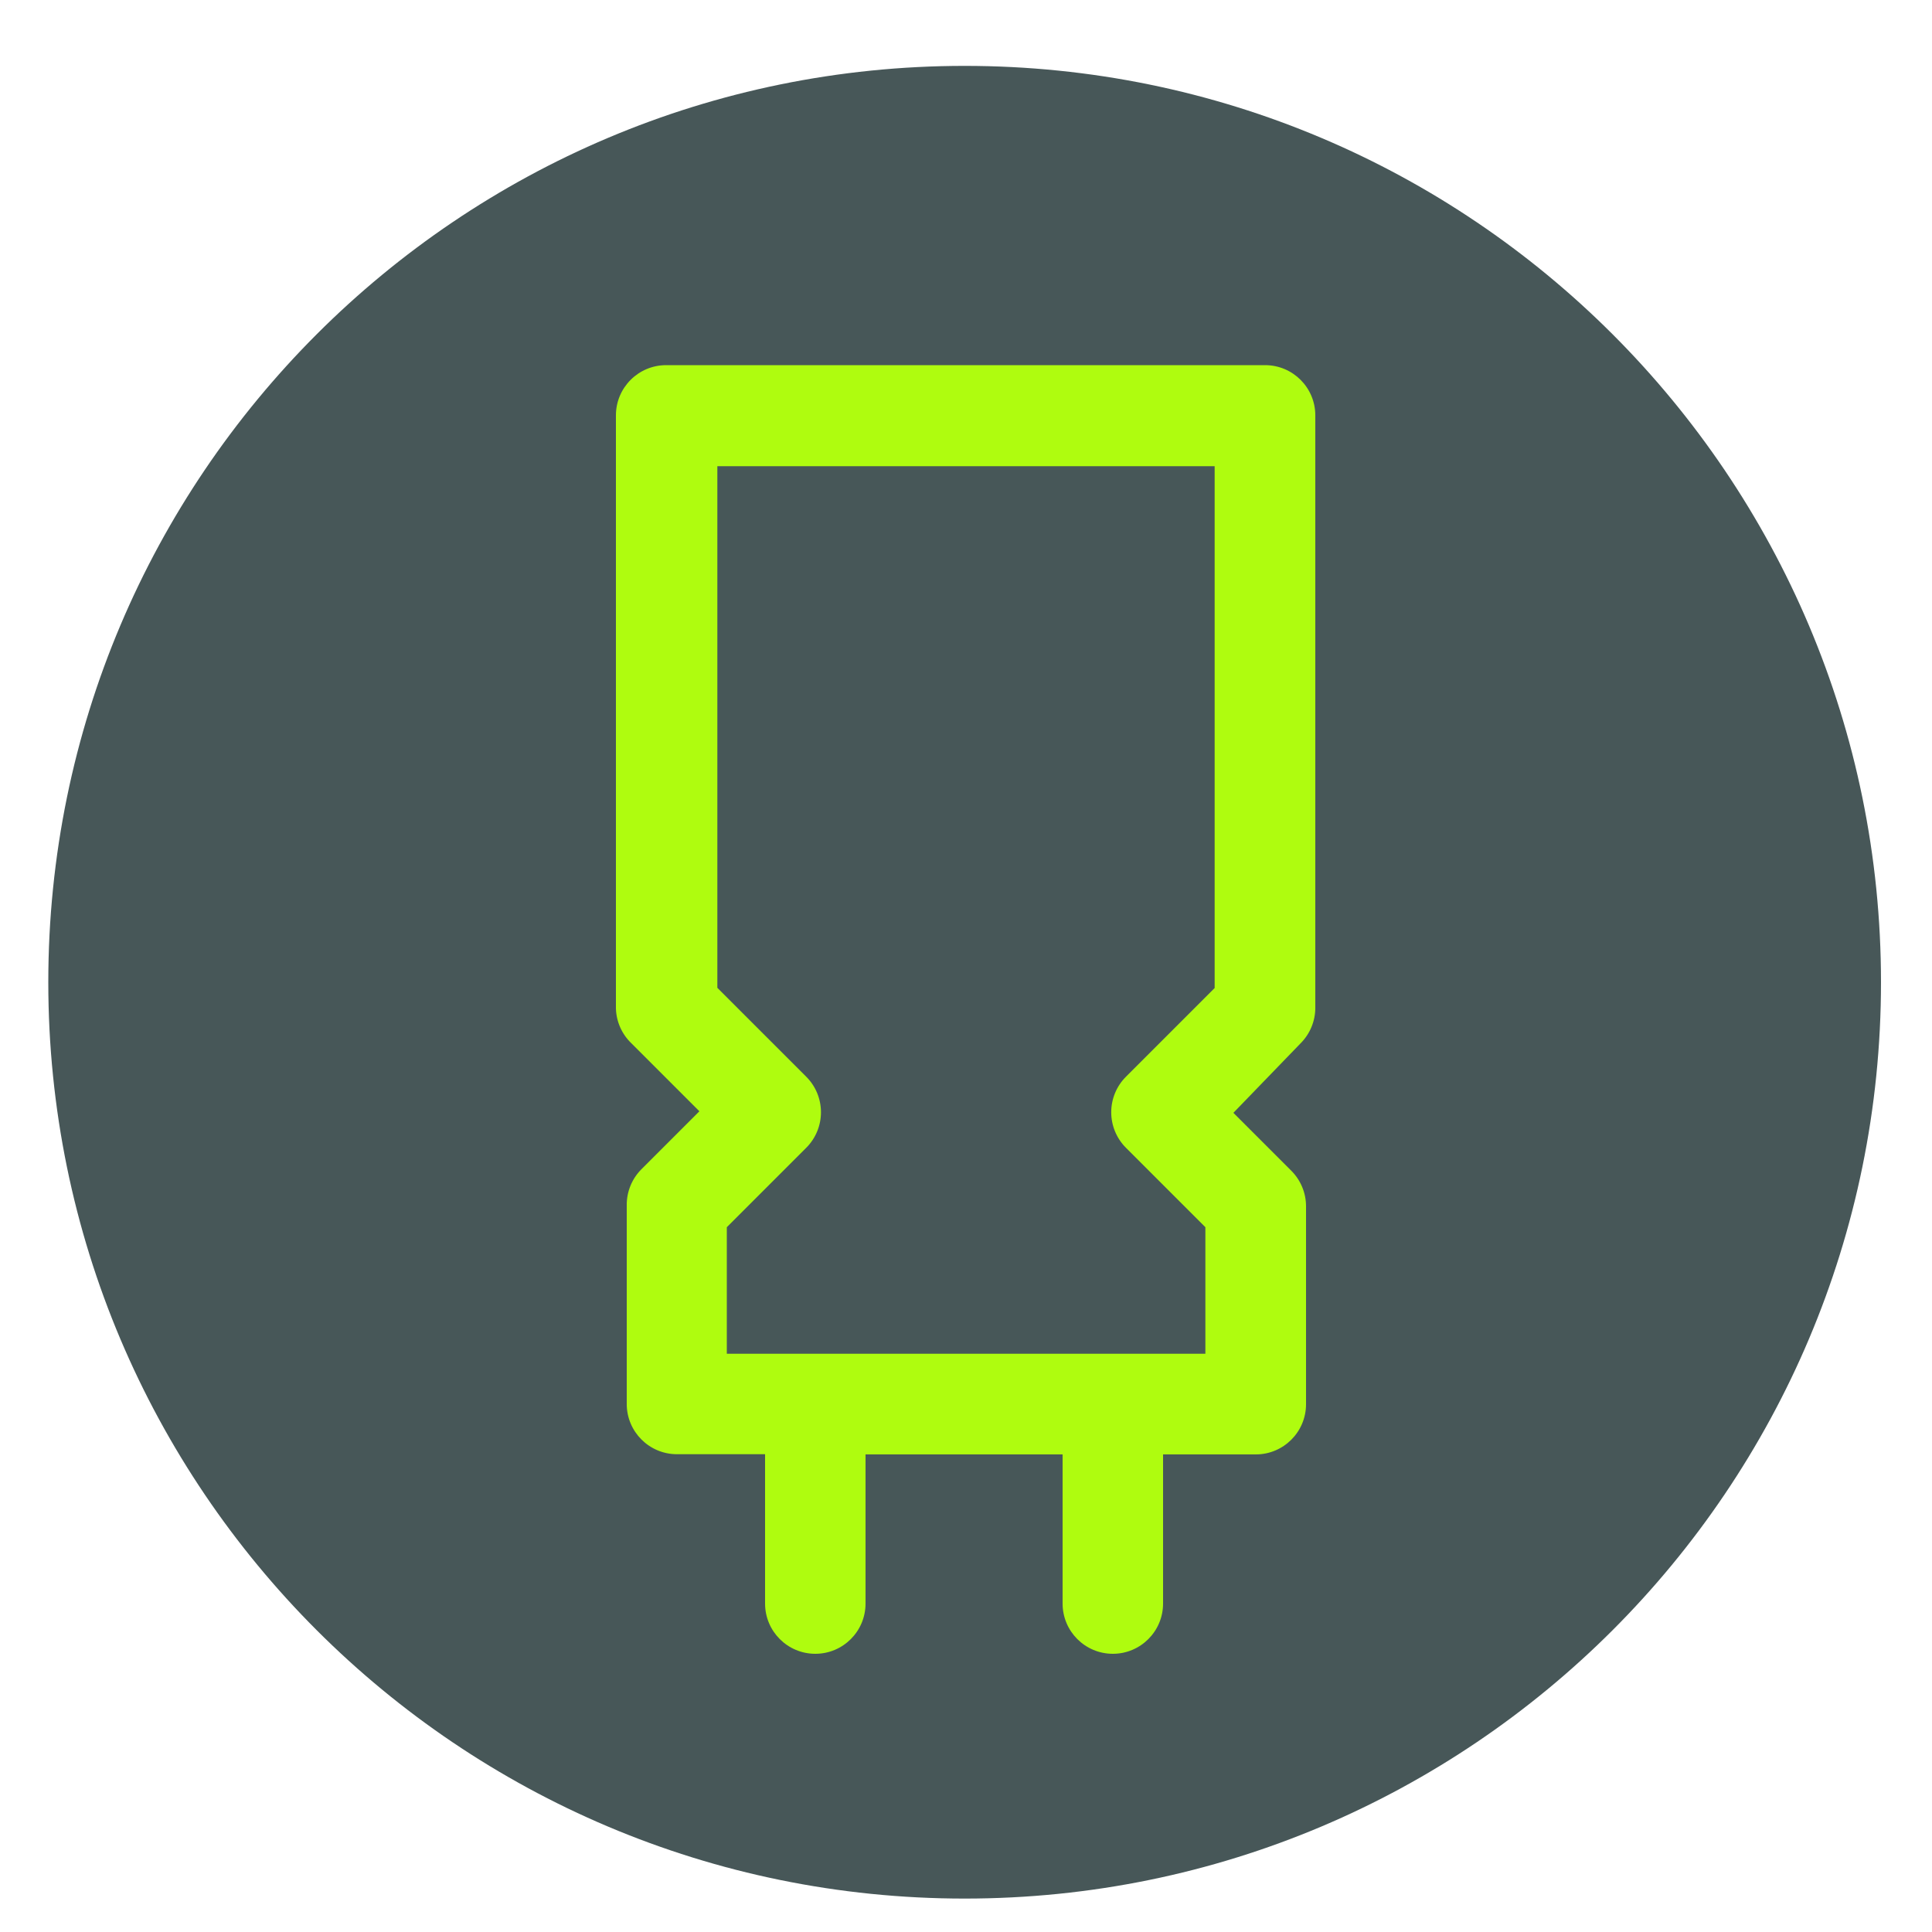
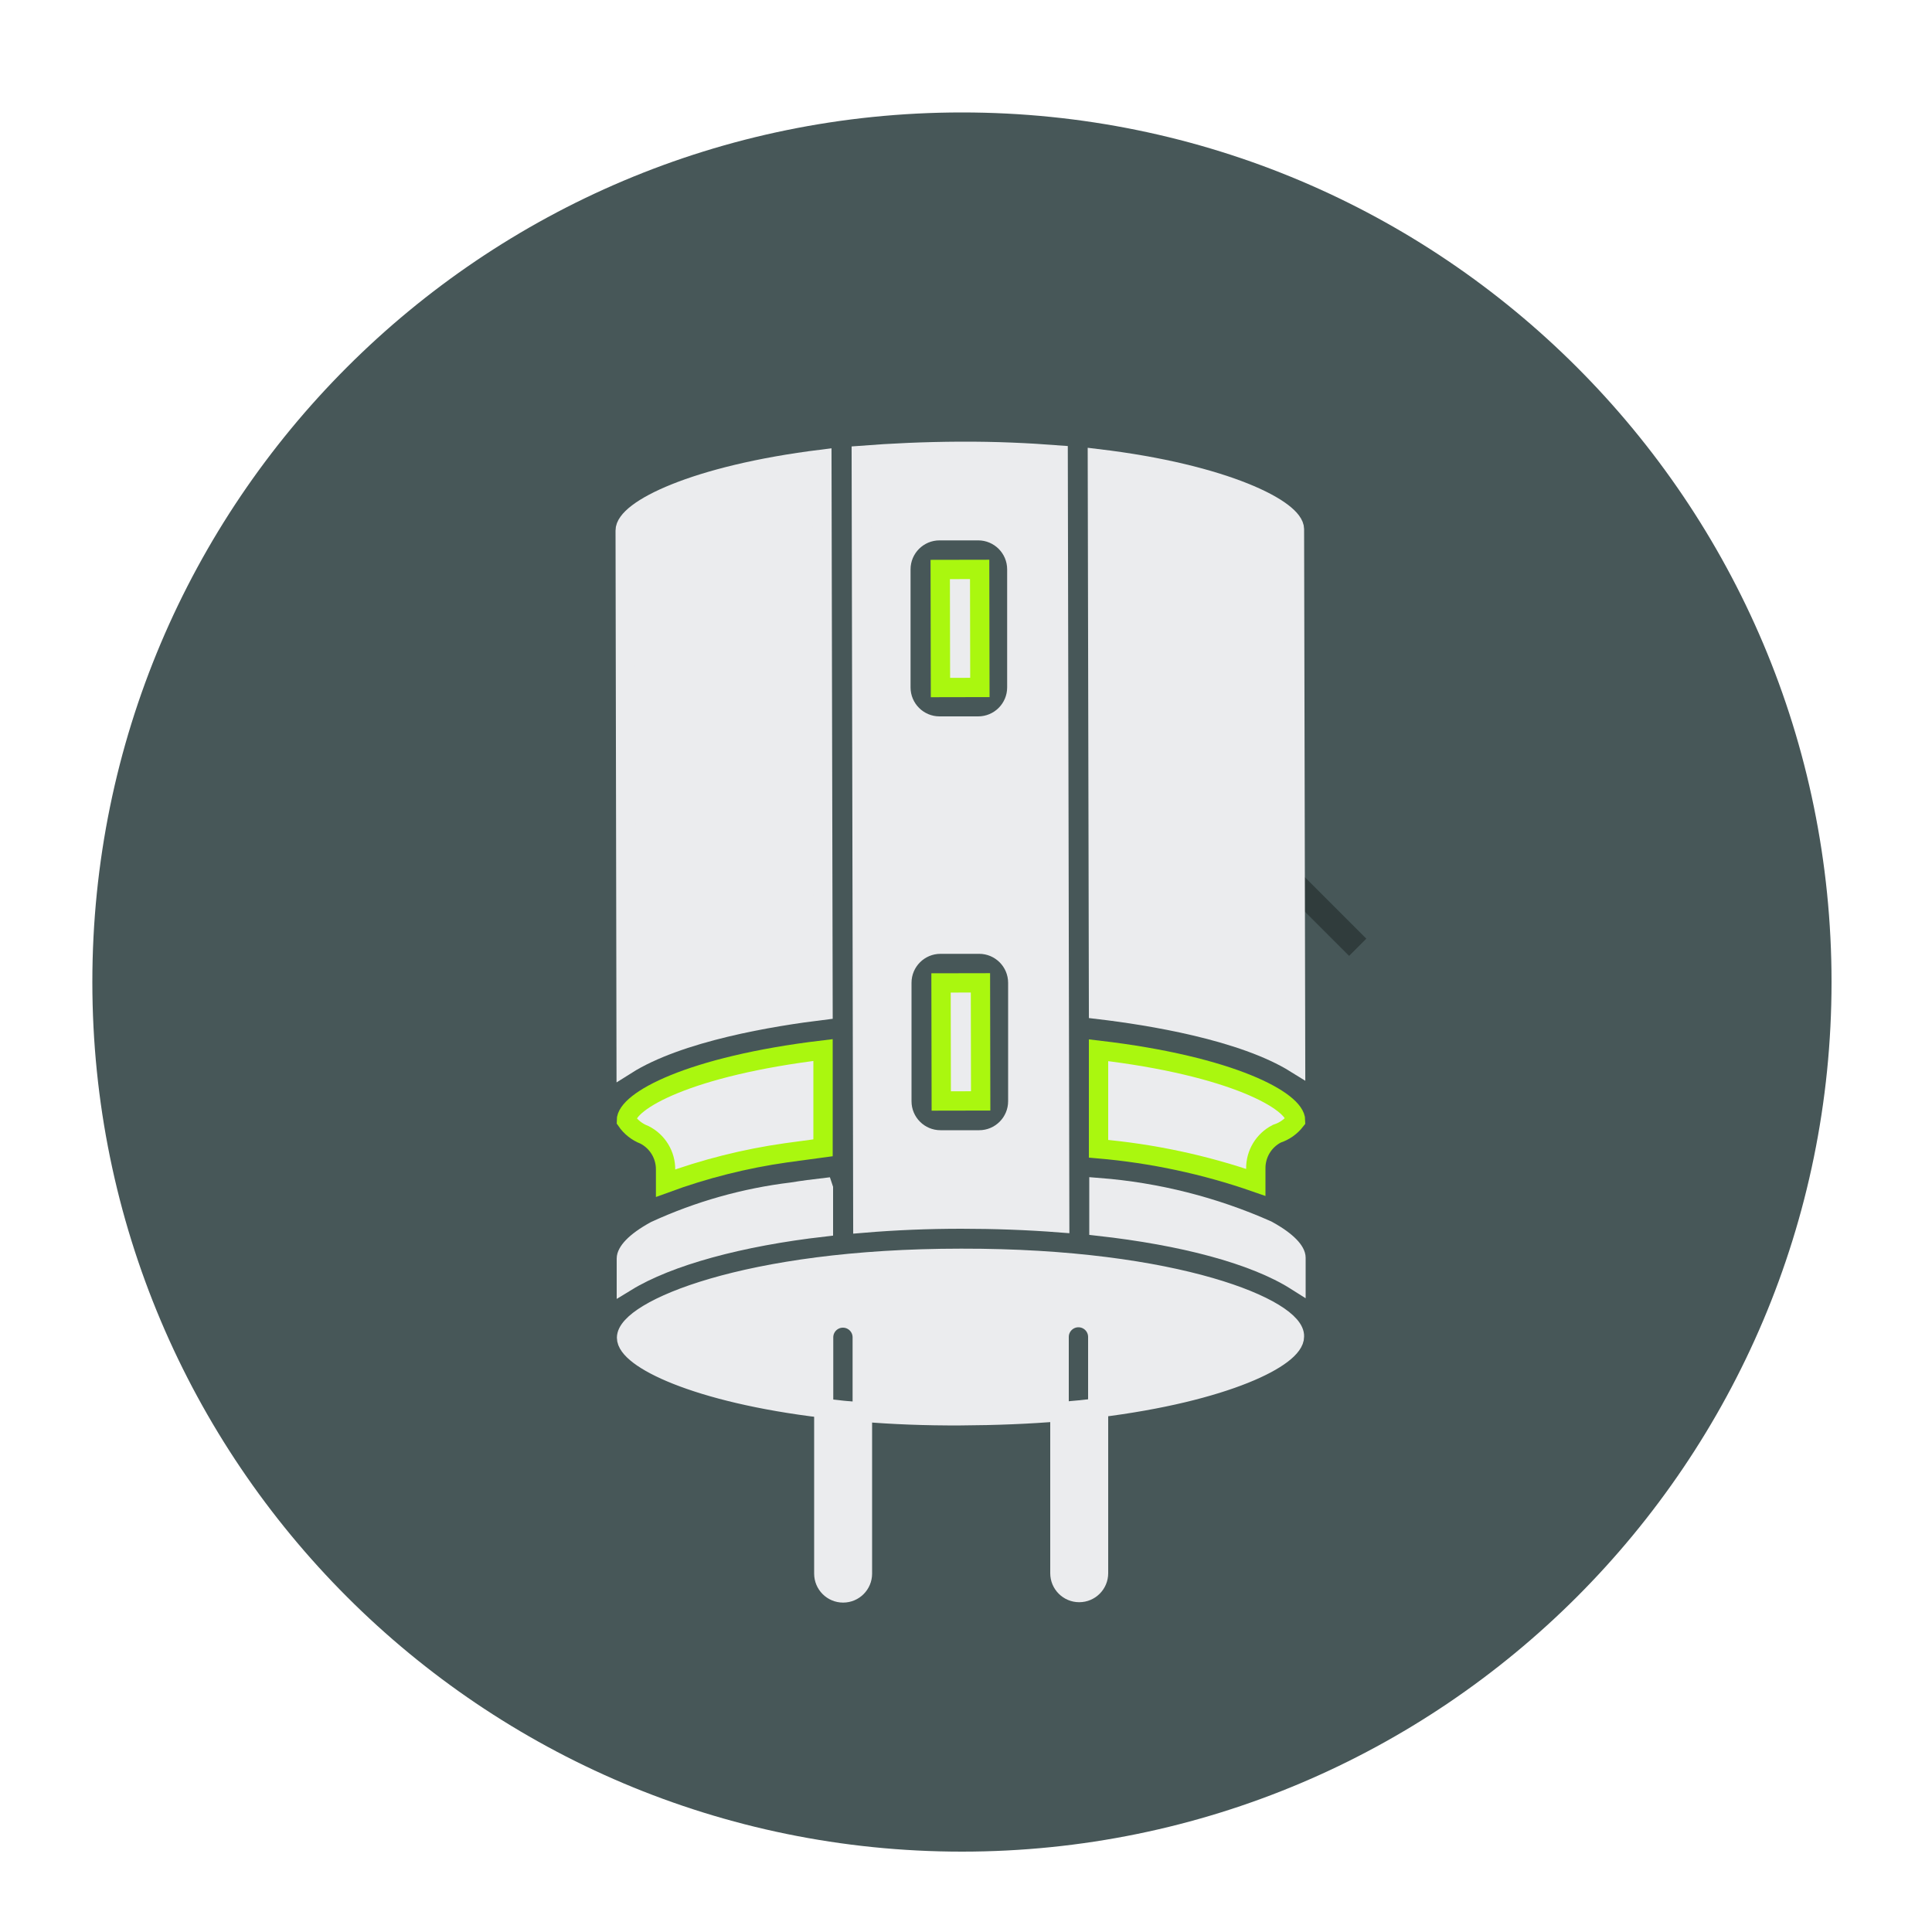
<svg xmlns="http://www.w3.org/2000/svg" id="Capa_1" data-name="Capa 1" viewBox="0 0 100 100">
  <defs>
-     <style>.cls-1{fill:#475758;}.cls-2{fill:#affc0f;}</style>
+     <style>.cls-1{fill:#475758;}.cls-2{fill:#303c3c;}.cls-3,.cls-4{fill:#ebecee;stroke-miterlimit:10;}.cls-3{stroke:#ebecee;}.cls-4{stroke:#aaf70f;}</style>
  </defs>
-   <circle class="cls-1" cx="49.93" cy="50.84" r="47.43" />
-   <path class="cls-2" d="M68.08,52.21V21.5a2.6,2.6,0,0,0-2.6-2.6h-31a2.6,2.6,0,0,0-2.6,2.6v30.7A2.6,2.6,0,0,0,32.68,54l3.52,3.52-3,3a2.6,2.6,0,0,0-.76,1.84V72.67a2.6,2.6,0,0,0,2.6,2.6H39.6V83a2.6,2.6,0,0,0,5.2,0V75.28H55V83a2.6,2.6,0,0,0,5.2,0V75.28H65a2.6,2.6,0,0,0,2.6-2.6V62.44a2.6,2.6,0,0,0-.76-1.84l-3-3L67.32,54a2.6,2.6,0,0,0,.76-1.84h0Zm-5.2-1.08-4.6,4.6a2.6,2.6,0,0,0,0,3.68l4.11,4.11v6.55H37.62V63.52l4.11-4.11a2.6,2.6,0,0,0,0-3.68l-4.6-4.6v-27H62.87v27Zm0,0" />
+   <circle class="cls-1" cx="49.79" cy="50.83" r="45.01" />
+   <rect class="cls-2" x="63.36" y="33.85" width="1.26" height="17.78" transform="translate(-11.48 57.77) rotate(-45)" />
+   <path class="cls-3" d="M67,27.39c0-1-3.56-2.86-10.2-3.65l0.06,28.51c2.62,0.31,7.45,1.08,10.2,2.79Z" />
+   <path class="cls-4" d="M65,60.49a2,2,0,0,1,1.09-1.81A2,2,0,0,0,67.06,58c0-1-3.28-2.83-10.2-3.64v5.1A33.47,33.47,0,0,1,65,61.2V60.49Z" />
+   <path class="cls-3" d="M54.85,63.29L54.77,23.55c-1.56-.12-3.25-0.2-5.1-0.19s-3.54.09-5.09,0.21l0.08,39.74c1.66-.14,3.38-0.21,5.09-0.21S53.18,63.16,54.85,63.29ZM46.63,29.47a2,2,0,0,1,2-2h2a2,2,0,0,1,2,2v6.11a2,2,0,0,1-2,2h-2a2,2,0,0,1-2-2V29.47ZM46.68,57V50.87a2,2,0,0,1,2-2h2a2,2,0,0,1,2,2V57a2,2,0,0,1-2,2h-2A2,2,0,0,1,46.68,57Z" />
+   <path class="cls-4" d="M33.36,58.74a2,2,0,0,1,1.09,1.8v0.7a30.49,30.49,0,0,1,6.23-1.57l1.92-.26V54.35C35.66,55.18,32.41,57,32.42,58A2,2,0,0,0,33.36,58.74Z" />
+   <path class="cls-3" d="M42.61,61.48c-0.51.06-1,.12-1.61,0.22a23.74,23.74,0,0,0-7.08,2c-1.1.6-1.5,1.13-1.5,1.44v1.2C34.61,65,38.34,64,42.62,63.51v-2h0Z" />
+   <path class="cls-3" d="M49.75,65.13c-11.21,0-17.32,2.72-17.32,4.11,0,1.06,3.55,2.86,10.2,3.65V69.22a1,1,0,0,1,2,0v3.87c1.56,0.13,3.26.2,5.1,0.19s3.54-.08,5.09-0.21V69.2a1,1,0,1,1,2,0v3.67c6.64-.82,10.19-2.63,10.18-3.69C67.08,67.79,61,65.11,49.75,65.13Z" />
+   <rect class="cls-4" x="48.71" y="50.87" width="2.04" height="6.11" transform="translate(-0.1 0.1) rotate(-0.11)" />
+   <path class="cls-3" d="M42.54,23.77c-6.63.82-10.19,2.64-10.18,3.69l0.05,27.66c2.74-1.73,7.57-2.51,10.19-2.83Z" />
+   <rect class="cls-4" x="48.67" y="29.47" width="2.04" height="6.11" transform="translate(-0.06 0.1) rotate(-0.11)" />
+   <path class="cls-3" d="M67.08,65.1c0-.31-0.4-0.83-1.5-1.43a26.56,26.56,0,0,0-8.7-2.2v2c4.28,0.48,8,1.43,10.2,2.82V65.1Z" />
+   <path class="cls-3" d="M54.86,73.07l0,8.36a1,1,0,0,0,2,0l0-8.56-1,.11Z" />
+   <path class="cls-3" d="M42.64,72.89l0,8.56a1,1,0,0,0,2,0l0-8.36-1-.09Z" />
</svg>
